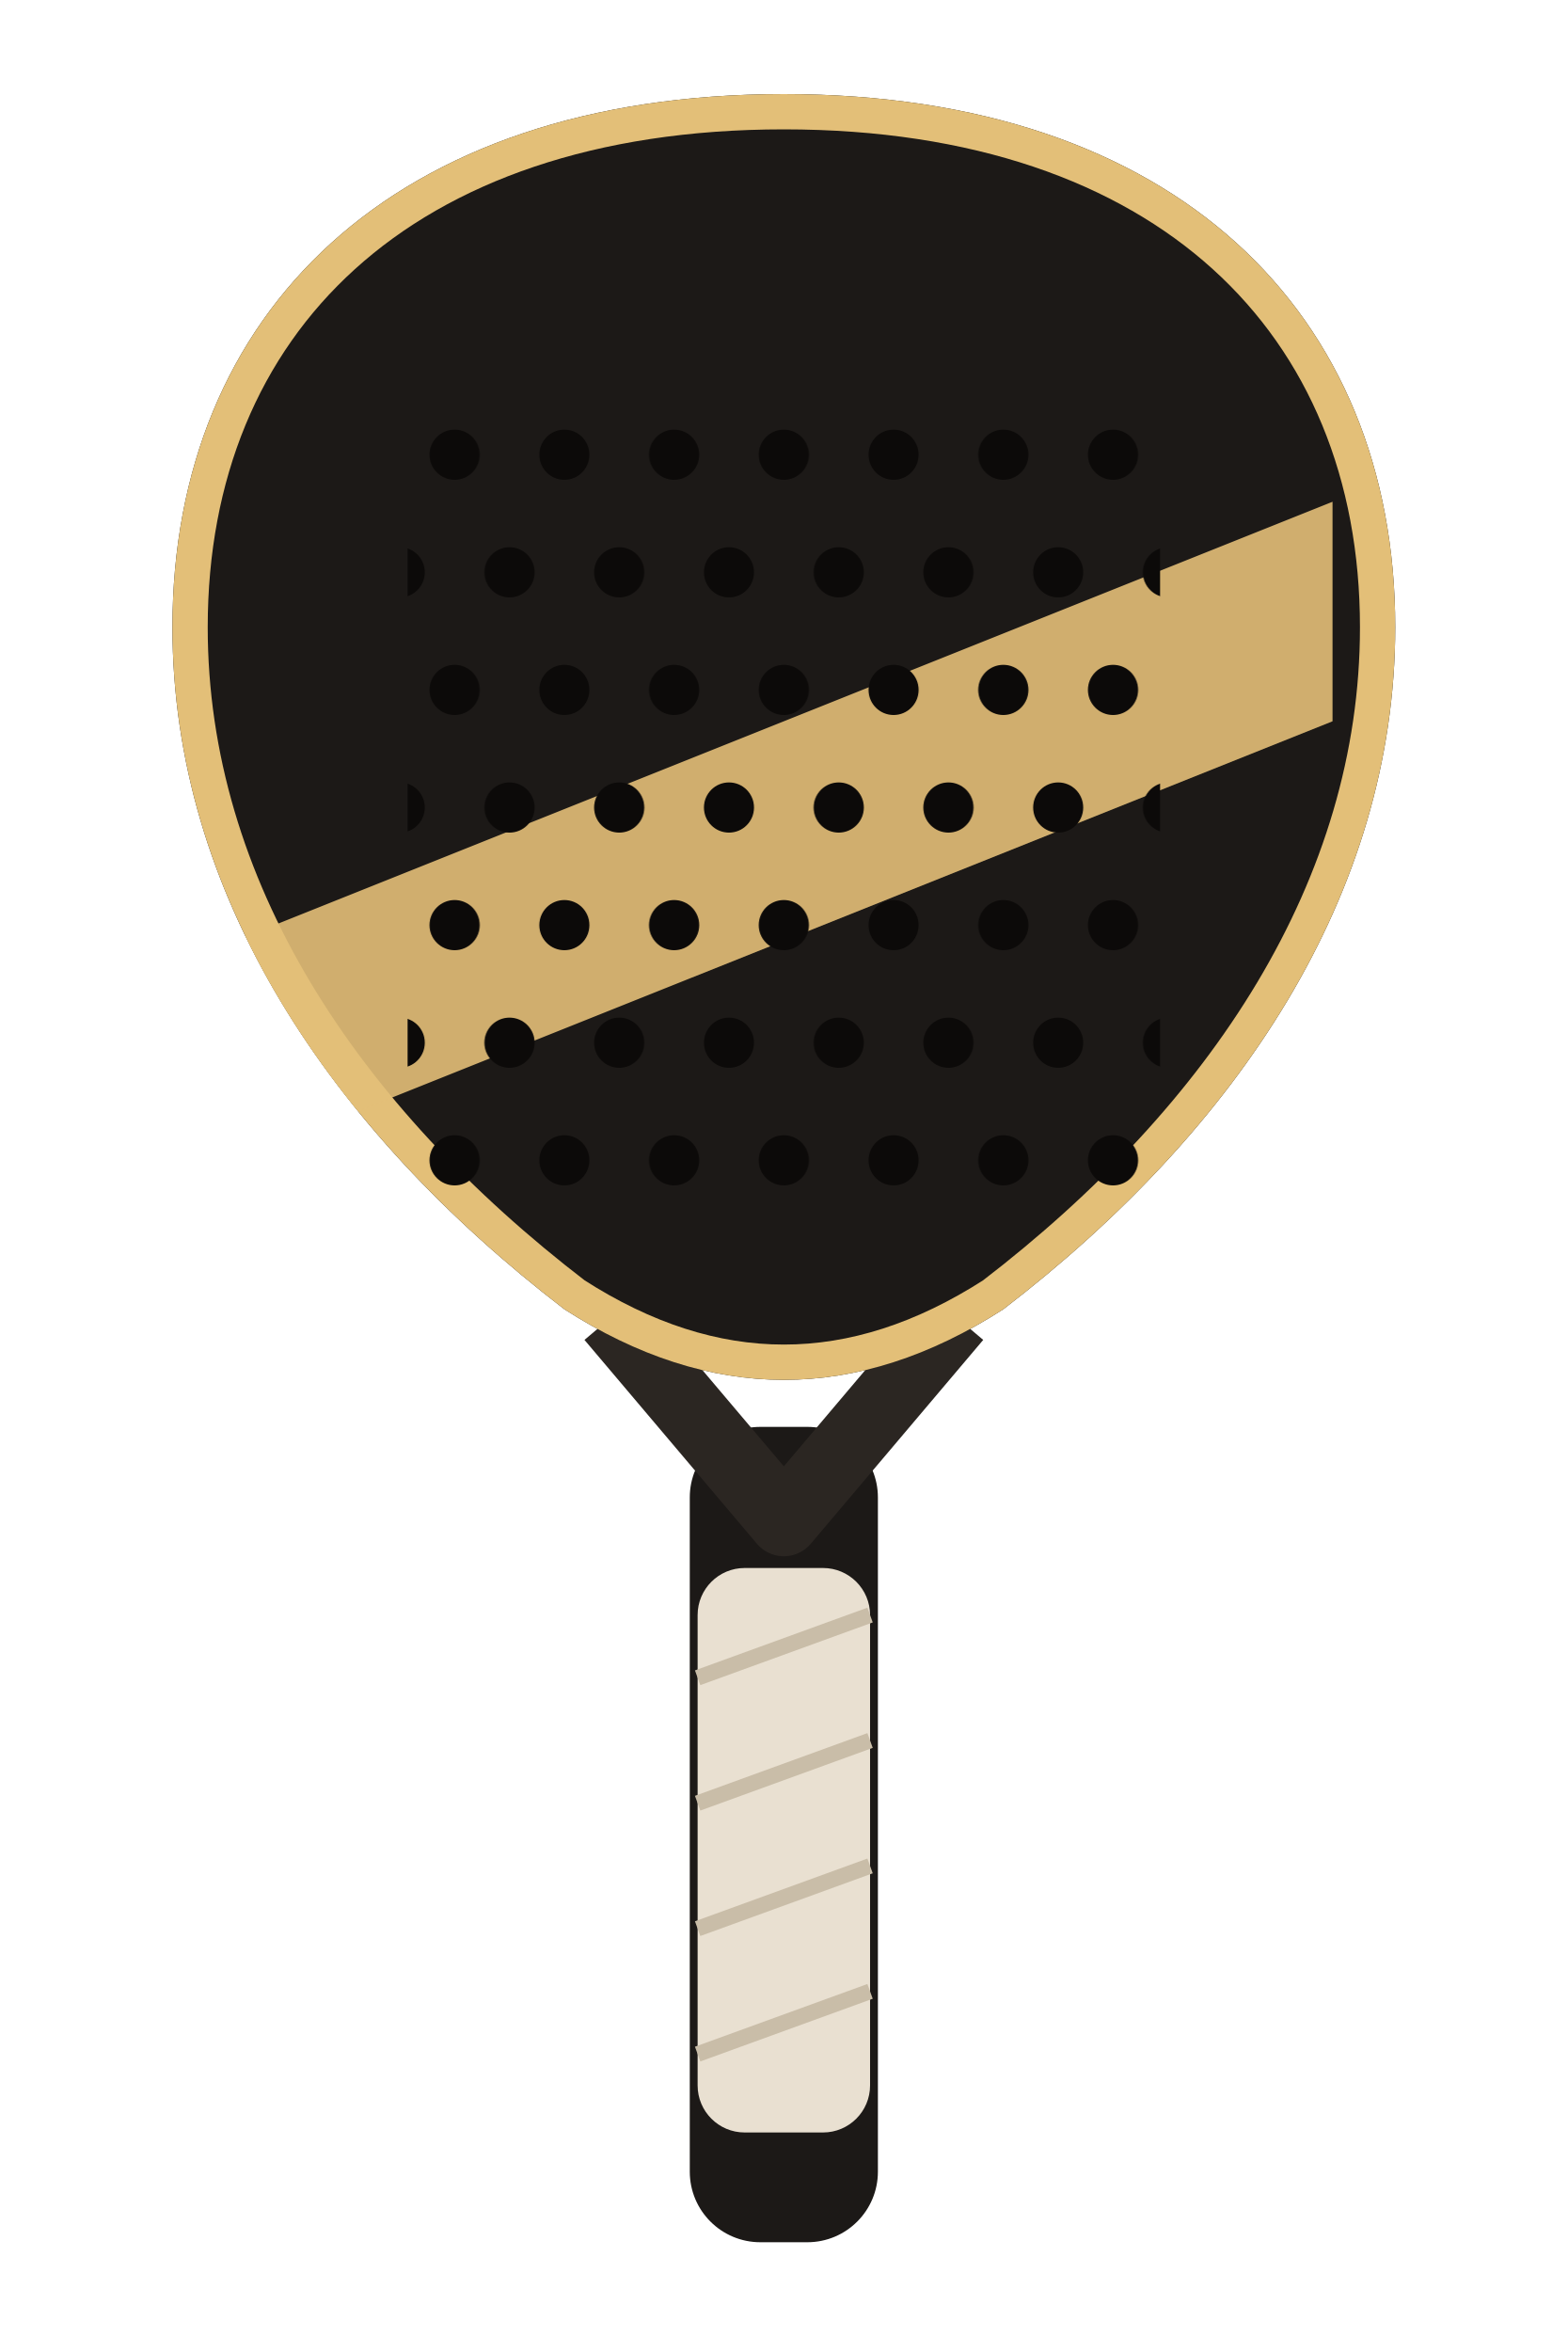
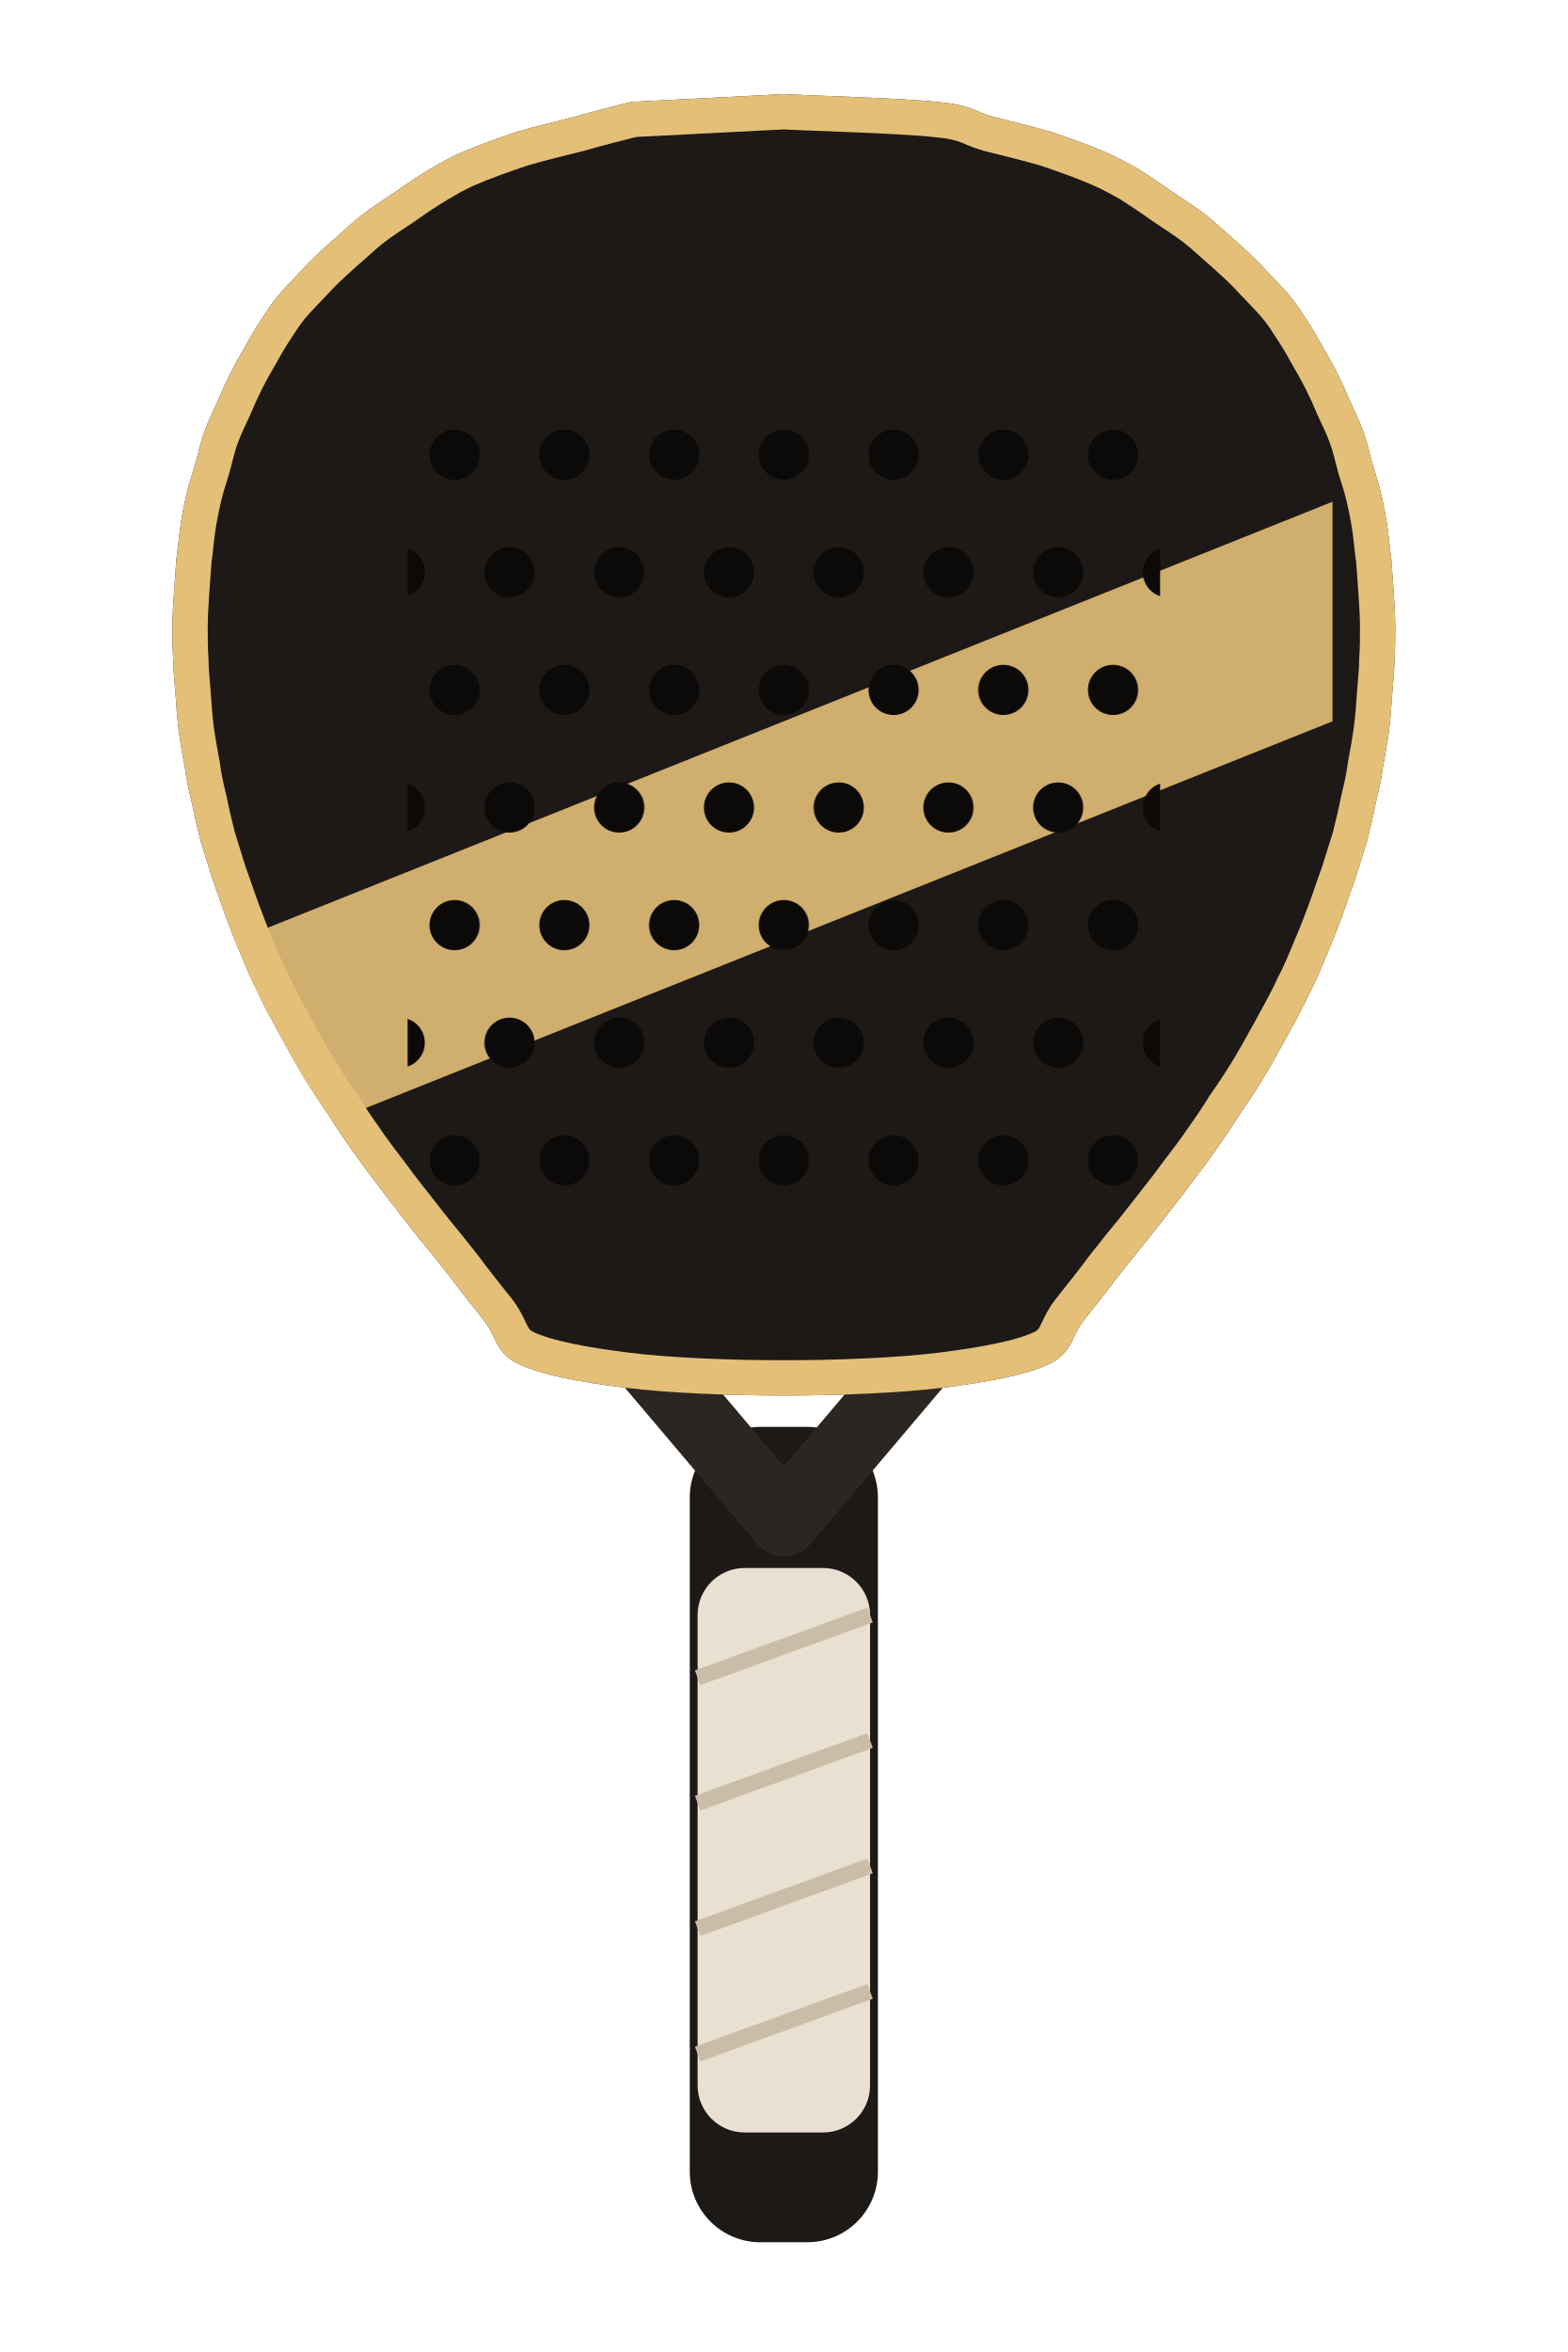
<svg xmlns="http://www.w3.org/2000/svg" viewBox="0 0 200 300">
  <defs>
    <clipPath id="c">
-       <path d="M100 12C150 12 178 40 178 80C178 114 158 144 128 167Q114 176 100 176Q86 176 72 167C42 144 22 114 22 80C22 40 50 12 100 12Z" />
+       <path d="M100.0 12.0C103.3 12.2 115.1 12.5 119.5 13.0C124.0 13.4 124.3 14.2 126.7 14.9C129.1 15.5 131.6 16.1 134.0 16.8C136.4 17.6 139.2 18.6 141.0 19.4C142.9 20.2 143.8 20.8 145.3 21.6C146.7 22.5 148.2 23.5 149.6 24.5C151.1 25.5 152.5 26.4 153.8 27.4C155.1 28.4 156.3 29.6 157.5 30.6C158.6 31.6 159.5 32.4 160.6 33.5C161.6 34.6 162.9 35.9 163.9 37.0C164.9 38.1 165.6 39.1 166.3 40.2C167.1 41.4 167.8 42.5 168.5 43.8C169.2 45.0 170.0 46.4 170.6 47.6C171.2 48.8 171.7 49.9 172.2 51.1C172.8 52.4 173.4 53.6 173.9 55.0C174.4 56.3 174.7 57.8 175.1 59.2C175.5 60.5 175.9 61.7 176.2 63.0C176.5 64.3 176.8 65.8 177.0 67.2C177.2 68.6 177.3 70.0 177.5 71.3C177.6 72.7 177.7 74.1 177.8 75.5C177.9 77.0 178.0 78.6 178.0 80.0C178.0 81.5 178.0 82.7 177.9 84.2C177.9 85.6 177.7 87.2 177.6 88.7C177.5 90.2 177.4 91.6 177.2 93.2C177.0 94.7 176.7 96.4 176.4 98.0C176.2 99.5 175.9 100.9 175.5 102.5C175.2 104.0 174.8 105.7 174.4 107.3C173.9 108.9 173.4 110.5 172.9 112.1C172.3 113.7 171.8 115.3 171.2 116.9C170.6 118.5 170.0 120.1 169.3 121.7C168.6 123.4 167.9 125.1 167.0 126.8C166.2 128.6 165.2 130.3 164.3 132.0C163.4 133.6 162.6 135.1 161.6 136.8C160.6 138.5 159.3 140.5 158.1 142.2C157.0 144.0 155.8 145.7 154.6 147.4C153.4 149.1 152.1 150.7 150.8 152.5C149.4 154.3 147.9 156.2 146.5 158.0C145.1 159.7 143.8 161.3 142.4 163.1C141.1 164.9 139.6 166.7 138.2 168.5C136.7 170.4 136.8 172.6 133.8 174.0C130.8 175.4 125.9 176.3 120.3 177.0C114.7 177.7 106.8 178.0 100.0 178.0C93.2 178.0 85.3 177.7 79.7 177.0C74.1 176.3 69.2 175.4 66.2 174.0C63.2 172.6 63.3 170.4 61.8 168.5C60.4 166.7 58.9 164.9 57.6 163.1C56.2 161.3 54.9 159.7 53.5 158.0C52.1 156.2 50.6 154.3 49.2 152.5C47.9 150.7 46.6 149.1 45.4 147.4C44.2 145.7 43.0 144.0 41.9 142.2C40.7 140.5 39.4 138.5 38.4 136.8C37.4 135.1 36.6 133.6 35.7 132.0C34.8 130.3 33.8 128.6 33.0 126.8C32.1 125.1 31.4 123.4 30.7 121.7C30.0 120.1 29.4 118.5 28.8 116.9C28.2 115.3 27.7 113.7 27.1 112.1C26.6 110.5 26.1 108.9 25.6 107.3C25.2 105.7 24.8 104.0 24.5 102.5C24.1 100.9 23.8 99.5 23.6 98.0C23.3 96.4 23.0 94.7 22.8 93.2C22.6 91.6 22.5 90.2 22.4 88.7C22.3 87.2 22.1 85.6 22.1 84.2C22.0 82.7 22.0 81.5 22.0 80.0C22.0 78.6 22.1 77.0 22.2 75.5C22.3 74.1 22.4 72.7 22.5 71.3C22.7 70.0 22.8 68.6 23.0 67.2C23.2 65.8 23.5 64.3 23.8 63.0C24.1 61.7 24.5 60.5 24.9 59.2C25.3 57.8 25.6 56.3 26.1 55.0C26.6 53.6 27.2 52.4 27.8 51.1C28.3 49.9 28.8 48.8 29.4 47.6C30.0 46.4 30.8 45.0 31.5 43.8C32.2 42.5 32.9 41.4 33.7 40.2C34.4 39.1 35.1 38.1 36.1 37.0C37.1 35.9 38.4 34.6 39.4 33.5C40.5 32.4 41.4 31.6 42.5 30.6C43.7 29.6 44.9 28.4 46.2 27.4C47.5 26.4 48.9 25.5 50.4 24.5C51.8 23.5 53.3 22.5 54.8 21.6C56.2 20.8 57.1 20.2 59.0 19.4C60.8 18.6 63.6 17.6 66.0 16.8C68.4 16.1 70.9 15.5 73.3 14.9C75.7 14.2 79.3 13.3 80.5 13.0Z" />
    </clipPath>
    <pattern id="h" width="14" height="30" patternUnits="userSpaceOnUse" x="51" y="51">
      <circle cx="7" cy="7" r="3.2" fill="#0c0a09" />
      <circle cx="14" cy="22" r="3.2" fill="#0c0a09" />
      <circle cx="0" cy="22" r="3.2" fill="#0c0a09" />
    </pattern>
  </defs>
  <rect x="88" y="182" width="24" height="104" rx="9" fill="#1c1917" />
  <rect x="89" y="200" width="22" height="72" rx="6" fill="#e9e0d1" />
  <path d="M89 214l22-8M89 230l22-8M89 246l22-8M89 262l22-8" stroke="#c9bda8" stroke-width="2" />
  <path d="M78 168l22 26 22-26" fill="none" stroke="#2b2622" stroke-width="9" stroke-linejoin="round" />
-   <path d="M100 12C150 12 178 40 178 80C178 114 158 144 128 167Q114 176 100 176Q86 176 72 167C42 144 22 114 22 80C22 40 50 12 100 12Z" fill="#1c1917" />
+   <path d="M100.0 12.0C103.3 12.2 115.1 12.5 119.5 13.0C124.0 13.4 124.3 14.2 126.7 14.9C129.1 15.5 131.6 16.1 134.0 16.8C136.4 17.6 139.2 18.6 141.0 19.4C142.9 20.2 143.8 20.8 145.3 21.6C146.7 22.5 148.2 23.5 149.6 24.5C151.1 25.5 152.5 26.4 153.8 27.4C155.1 28.4 156.3 29.6 157.5 30.6C158.6 31.6 159.5 32.4 160.6 33.5C161.6 34.6 162.9 35.9 163.9 37.0C164.9 38.1 165.6 39.1 166.3 40.2C167.1 41.4 167.8 42.5 168.5 43.8C169.2 45.0 170.0 46.4 170.6 47.6C171.2 48.8 171.7 49.9 172.2 51.1C172.8 52.4 173.4 53.6 173.9 55.0C174.4 56.3 174.7 57.8 175.1 59.2C175.5 60.5 175.9 61.7 176.2 63.0C176.5 64.3 176.8 65.8 177.0 67.2C177.2 68.6 177.3 70.0 177.5 71.3C177.6 72.7 177.7 74.1 177.8 75.5C177.9 77.0 178.0 78.6 178.0 80.0C178.0 81.5 178.0 82.7 177.9 84.2C177.9 85.6 177.7 87.2 177.6 88.7C177.5 90.2 177.4 91.6 177.2 93.2C177.0 94.7 176.7 96.4 176.4 98.0C176.2 99.5 175.9 100.9 175.5 102.5C175.2 104.0 174.8 105.7 174.4 107.3C173.9 108.9 173.4 110.5 172.9 112.1C172.3 113.7 171.8 115.3 171.2 116.9C170.6 118.5 170.0 120.1 169.3 121.7C168.6 123.4 167.9 125.1 167.0 126.8C166.2 128.6 165.2 130.3 164.3 132.0C163.4 133.6 162.6 135.1 161.6 136.8C160.6 138.5 159.3 140.5 158.1 142.2C157.0 144.0 155.8 145.7 154.6 147.4C153.4 149.1 152.1 150.7 150.8 152.5C149.4 154.3 147.9 156.2 146.5 158.0C145.1 159.7 143.8 161.3 142.4 163.1C141.1 164.9 139.6 166.7 138.2 168.5C136.7 170.4 136.8 172.6 133.8 174.0C130.8 175.4 125.9 176.3 120.3 177.0C114.7 177.7 106.8 178.0 100.0 178.0C93.2 178.0 85.3 177.7 79.7 177.0C74.1 176.3 69.2 175.4 66.2 174.0C63.2 172.6 63.3 170.4 61.8 168.5C60.4 166.7 58.9 164.9 57.6 163.1C56.2 161.3 54.9 159.7 53.5 158.0C52.1 156.2 50.6 154.3 49.2 152.5C47.9 150.7 46.6 149.1 45.4 147.4C44.2 145.7 43.0 144.0 41.9 142.2C40.7 140.5 39.4 138.5 38.4 136.8C37.4 135.1 36.6 133.6 35.7 132.0C34.8 130.3 33.8 128.6 33.0 126.8C32.1 125.1 31.4 123.4 30.7 121.7C30.0 120.1 29.4 118.5 28.8 116.9C28.2 115.3 27.7 113.7 27.1 112.1C26.6 110.5 26.1 108.9 25.6 107.3C25.2 105.7 24.8 104.0 24.5 102.5C24.1 100.9 23.8 99.5 23.6 98.0C23.3 96.4 23.0 94.7 22.8 93.2C22.6 91.6 22.5 90.2 22.4 88.7C22.3 87.2 22.1 85.6 22.1 84.2C22.0 82.7 22.0 81.5 22.0 80.0C22.0 78.6 22.1 77.0 22.2 75.5C22.3 74.1 22.4 72.7 22.5 71.3C22.7 70.0 22.8 68.6 23.0 67.2C23.2 65.8 23.5 64.3 23.8 63.0C24.1 61.7 24.5 60.5 24.9 59.2C25.3 57.8 25.6 56.3 26.1 55.0C26.6 53.6 27.2 52.4 27.8 51.1C28.3 49.9 28.8 48.8 29.4 47.6C30.0 46.4 30.8 45.0 31.5 43.8C32.2 42.5 32.9 41.4 33.7 40.2C34.4 39.1 35.1 38.1 36.1 37.0C37.1 35.9 38.4 34.6 39.4 33.5C40.5 32.4 41.4 31.6 42.5 30.6C43.7 29.6 44.9 28.4 46.2 27.4C47.5 26.4 48.9 25.5 50.4 24.5C51.8 23.5 53.3 22.5 54.8 21.6C56.2 20.8 57.1 20.2 59.0 19.4C60.8 18.6 63.6 17.6 66.0 16.8C68.4 16.1 70.9 15.5 73.3 14.9C75.7 14.2 79.3 13.3 80.5 13.0Z" fill="#1c1917" />
  <g clip-path="url(#c)">
-     <path d="M100 12C150 12 178 40 178 80C178 114 158 144 128 167Q114 176 100 176Q86 176 72 167C42 144 22 114 22 80C22 40 50 12 100 12Z" fill="none" stroke="#e3bf78" stroke-width="9" />
+     <path d="M100.0 12.0C103.3 12.2 115.1 12.5 119.5 13.0C124.0 13.4 124.3 14.2 126.7 14.9C129.1 15.5 131.6 16.1 134.0 16.8C136.4 17.6 139.2 18.6 141.0 19.4C142.9 20.2 143.8 20.8 145.3 21.6C146.7 22.5 148.2 23.5 149.6 24.5C151.1 25.5 152.5 26.4 153.8 27.4C155.1 28.4 156.3 29.6 157.5 30.6C158.6 31.6 159.5 32.4 160.6 33.5C161.6 34.6 162.9 35.9 163.9 37.0C164.9 38.1 165.6 39.1 166.3 40.2C167.1 41.4 167.8 42.5 168.5 43.8C169.2 45.0 170.0 46.4 170.6 47.6C171.2 48.8 171.7 49.9 172.2 51.1C172.8 52.4 173.4 53.6 173.9 55.0C174.4 56.3 174.7 57.8 175.1 59.2C175.5 60.5 175.9 61.7 176.2 63.0C176.5 64.3 176.8 65.8 177.0 67.2C177.2 68.6 177.3 70.0 177.5 71.3C177.6 72.7 177.7 74.1 177.8 75.5C177.9 77.0 178.0 78.6 178.0 80.0C178.0 81.5 178.0 82.7 177.9 84.2C177.9 85.6 177.7 87.2 177.6 88.7C177.5 90.2 177.4 91.6 177.2 93.2C177.0 94.7 176.7 96.4 176.4 98.0C176.2 99.5 175.9 100.9 175.5 102.5C175.2 104.0 174.8 105.7 174.4 107.3C173.9 108.9 173.4 110.5 172.9 112.1C172.3 113.7 171.8 115.3 171.2 116.9C170.6 118.5 170.0 120.1 169.3 121.7C168.6 123.4 167.9 125.1 167.0 126.8C166.2 128.6 165.2 130.3 164.3 132.0C163.4 133.6 162.6 135.1 161.6 136.8C160.6 138.5 159.3 140.5 158.1 142.2C157.0 144.0 155.8 145.7 154.6 147.4C153.4 149.1 152.1 150.7 150.8 152.5C149.4 154.3 147.9 156.2 146.5 158.0C145.1 159.7 143.8 161.3 142.4 163.1C141.1 164.9 139.6 166.7 138.2 168.5C136.7 170.4 136.8 172.6 133.8 174.0C130.8 175.4 125.9 176.3 120.3 177.0C114.7 177.7 106.8 178.0 100.0 178.0C93.2 178.0 85.3 177.7 79.7 177.0C74.1 176.3 69.2 175.4 66.2 174.0C63.2 172.6 63.3 170.4 61.8 168.5C60.4 166.7 58.9 164.9 57.6 163.1C56.2 161.3 54.9 159.7 53.5 158.0C52.1 156.2 50.6 154.3 49.2 152.5C47.9 150.7 46.6 149.1 45.4 147.4C44.2 145.7 43.0 144.0 41.9 142.2C40.7 140.5 39.4 138.5 38.4 136.8C37.4 135.1 36.6 133.6 35.7 132.0C34.8 130.3 33.8 128.6 33.0 126.8C32.1 125.1 31.4 123.4 30.7 121.7C30.0 120.1 29.4 118.5 28.8 116.9C28.2 115.3 27.7 113.7 27.1 112.1C26.6 110.5 26.1 108.9 25.6 107.3C25.2 105.7 24.8 104.0 24.5 102.5C24.1 100.9 23.8 99.5 23.6 98.0C23.3 96.4 23.0 94.7 22.8 93.2C22.6 91.6 22.5 90.2 22.4 88.7C22.3 87.2 22.1 85.6 22.1 84.2C22.0 82.7 22.0 81.5 22.0 80.0C22.0 78.6 22.1 77.0 22.2 75.5C22.3 74.1 22.4 72.7 22.5 71.3C22.7 70.0 22.8 68.6 23.0 67.2C23.2 65.8 23.5 64.3 23.8 63.0C24.1 61.7 24.5 60.5 24.9 59.2C25.3 57.8 25.6 56.3 26.1 55.0C26.6 53.6 27.2 52.4 27.8 51.1C28.3 49.9 28.8 48.8 29.4 47.6C30.0 46.4 30.8 45.0 31.5 43.8C32.2 42.5 32.9 41.4 33.7 40.2C34.4 39.1 35.1 38.1 36.1 37.0C37.1 35.9 38.4 34.6 39.4 33.5C40.5 32.4 41.4 31.6 42.5 30.6C43.7 29.6 44.9 28.4 46.2 27.4C47.5 26.4 48.9 25.5 50.4 24.5C51.8 23.5 53.3 22.5 54.8 21.6C56.2 20.8 57.1 20.2 59.0 19.4C60.8 18.6 63.6 17.6 66.0 16.8C68.4 16.1 70.9 15.5 73.3 14.9C75.7 14.2 79.3 13.3 80.5 13.0Z" fill="none" stroke="#e3bf78" stroke-width="9" />
    <path d="M30 120 L170 64 L170 92 L30 148z" fill="#e3bf78" opacity=".9" />
    <rect x="52" y="50" width="96" height="108" fill="url(#h)" />
  </g>
</svg>
